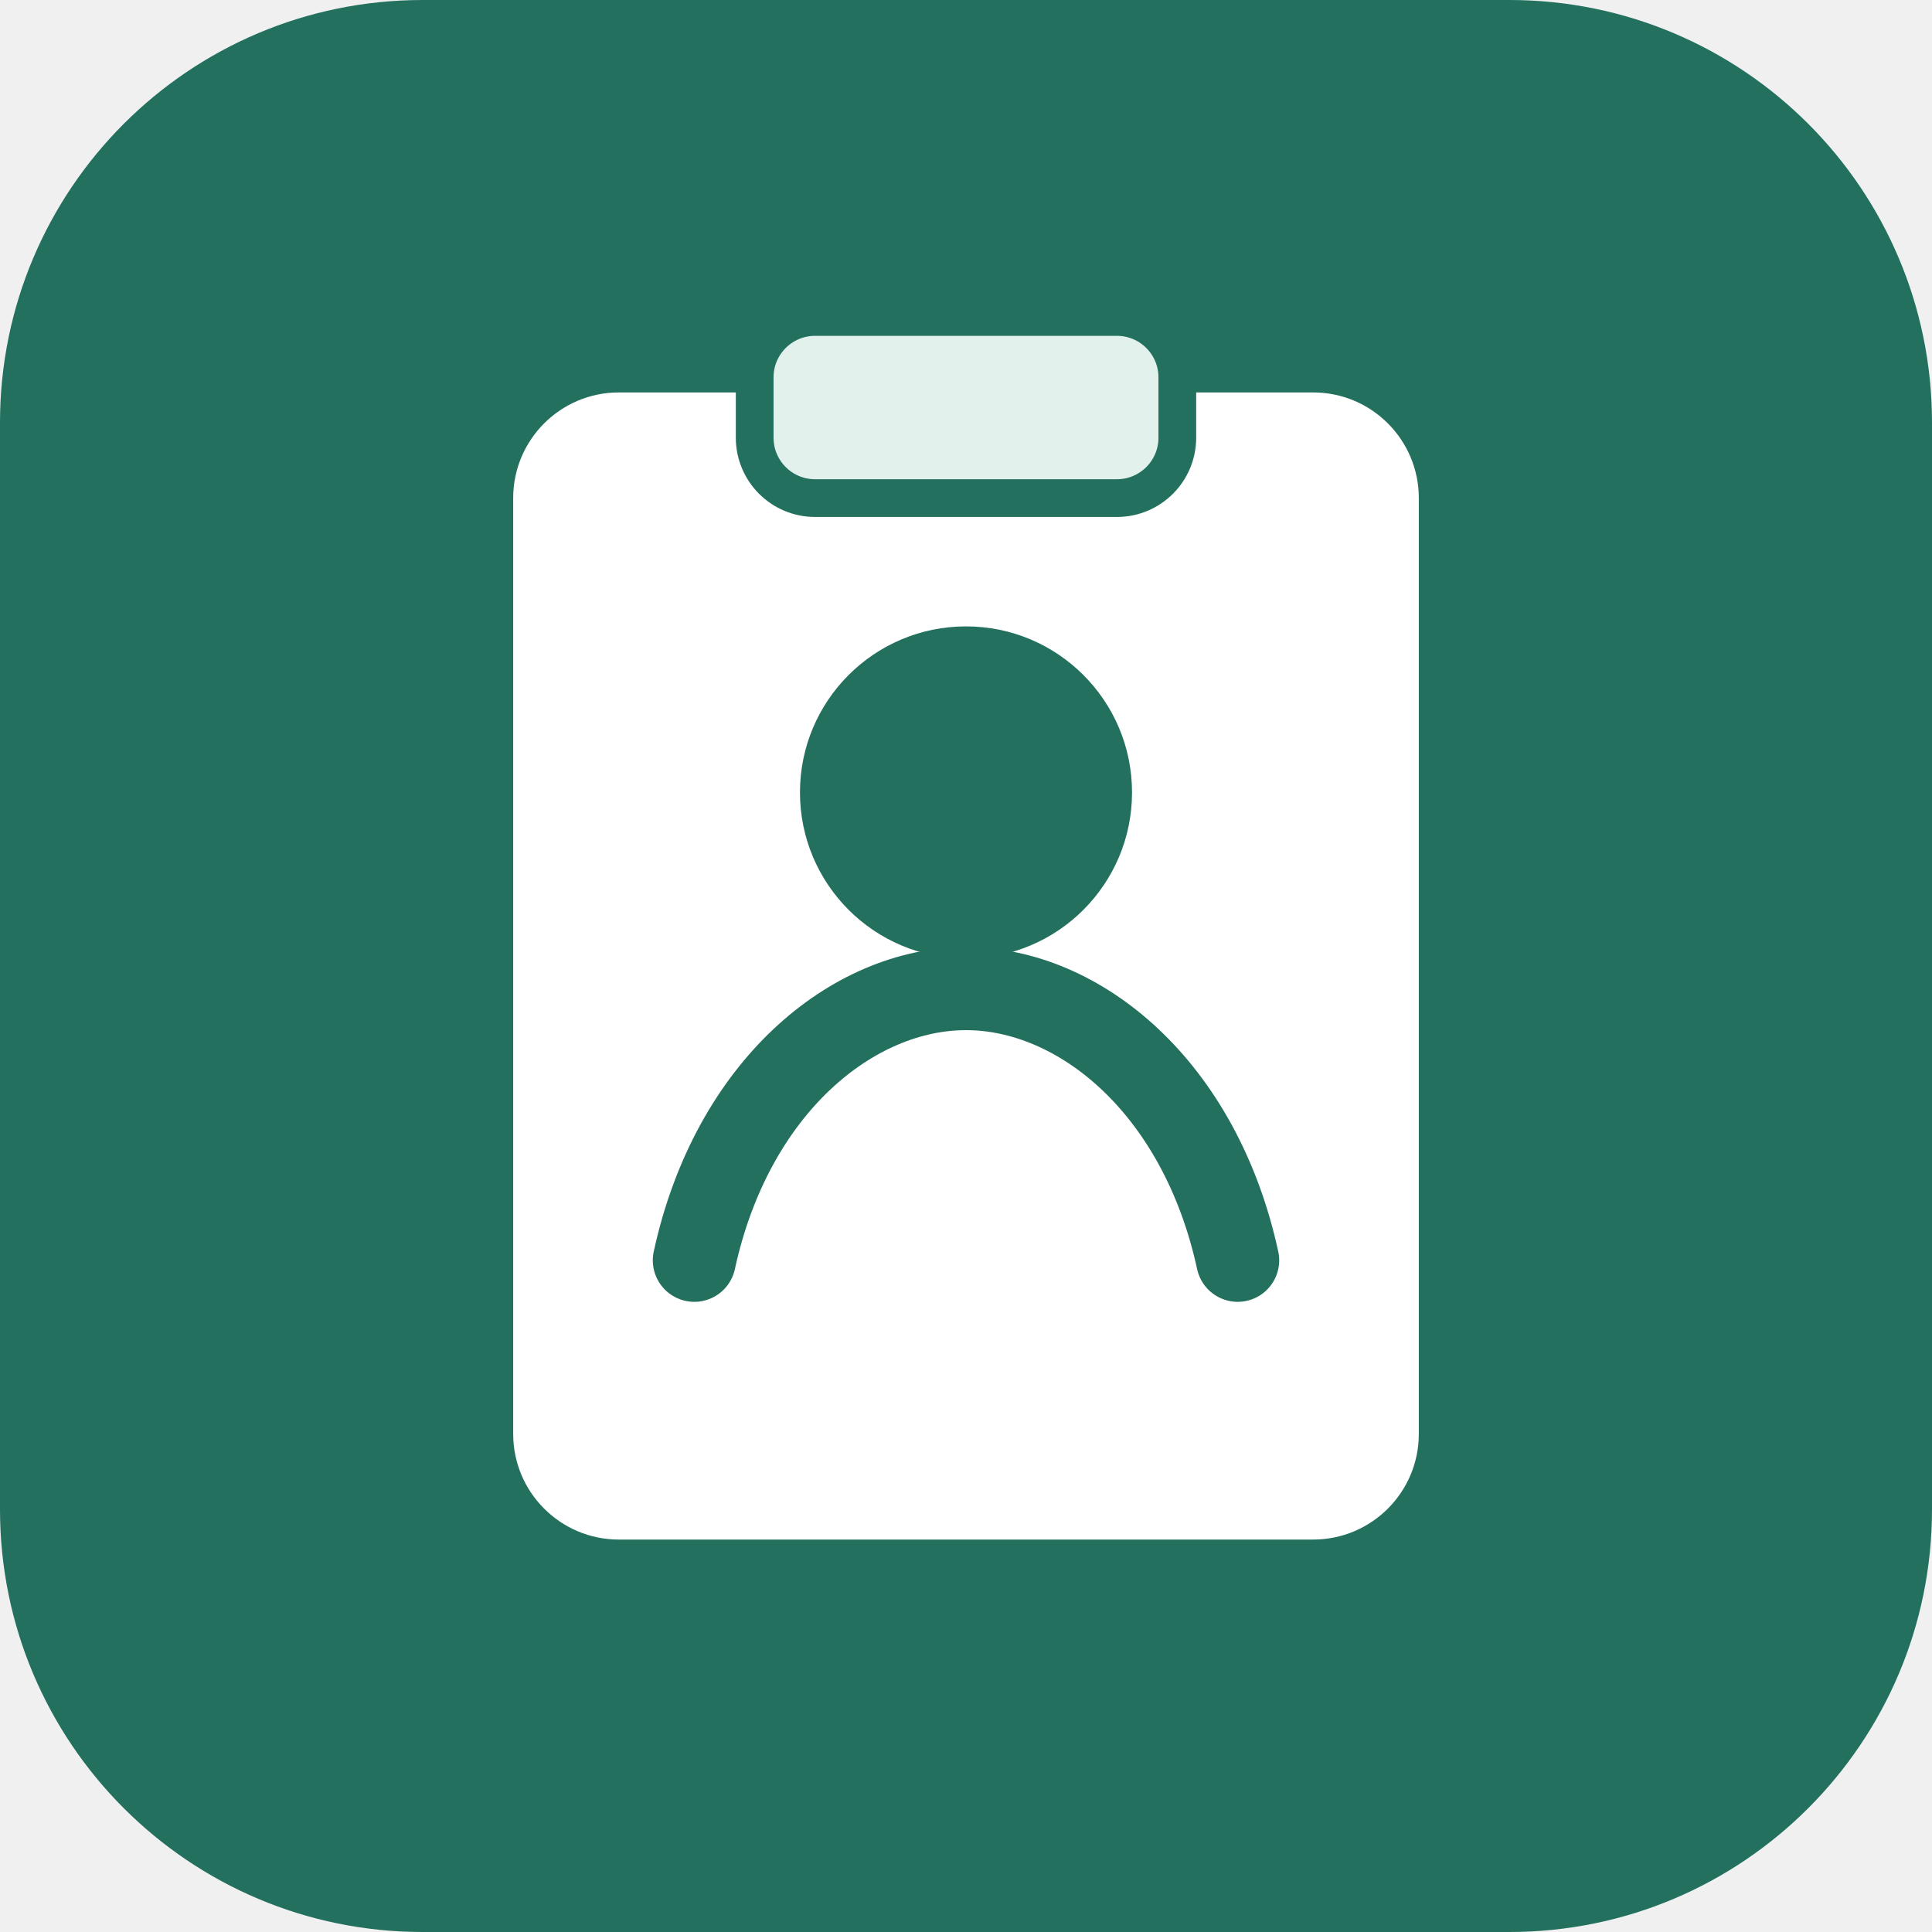
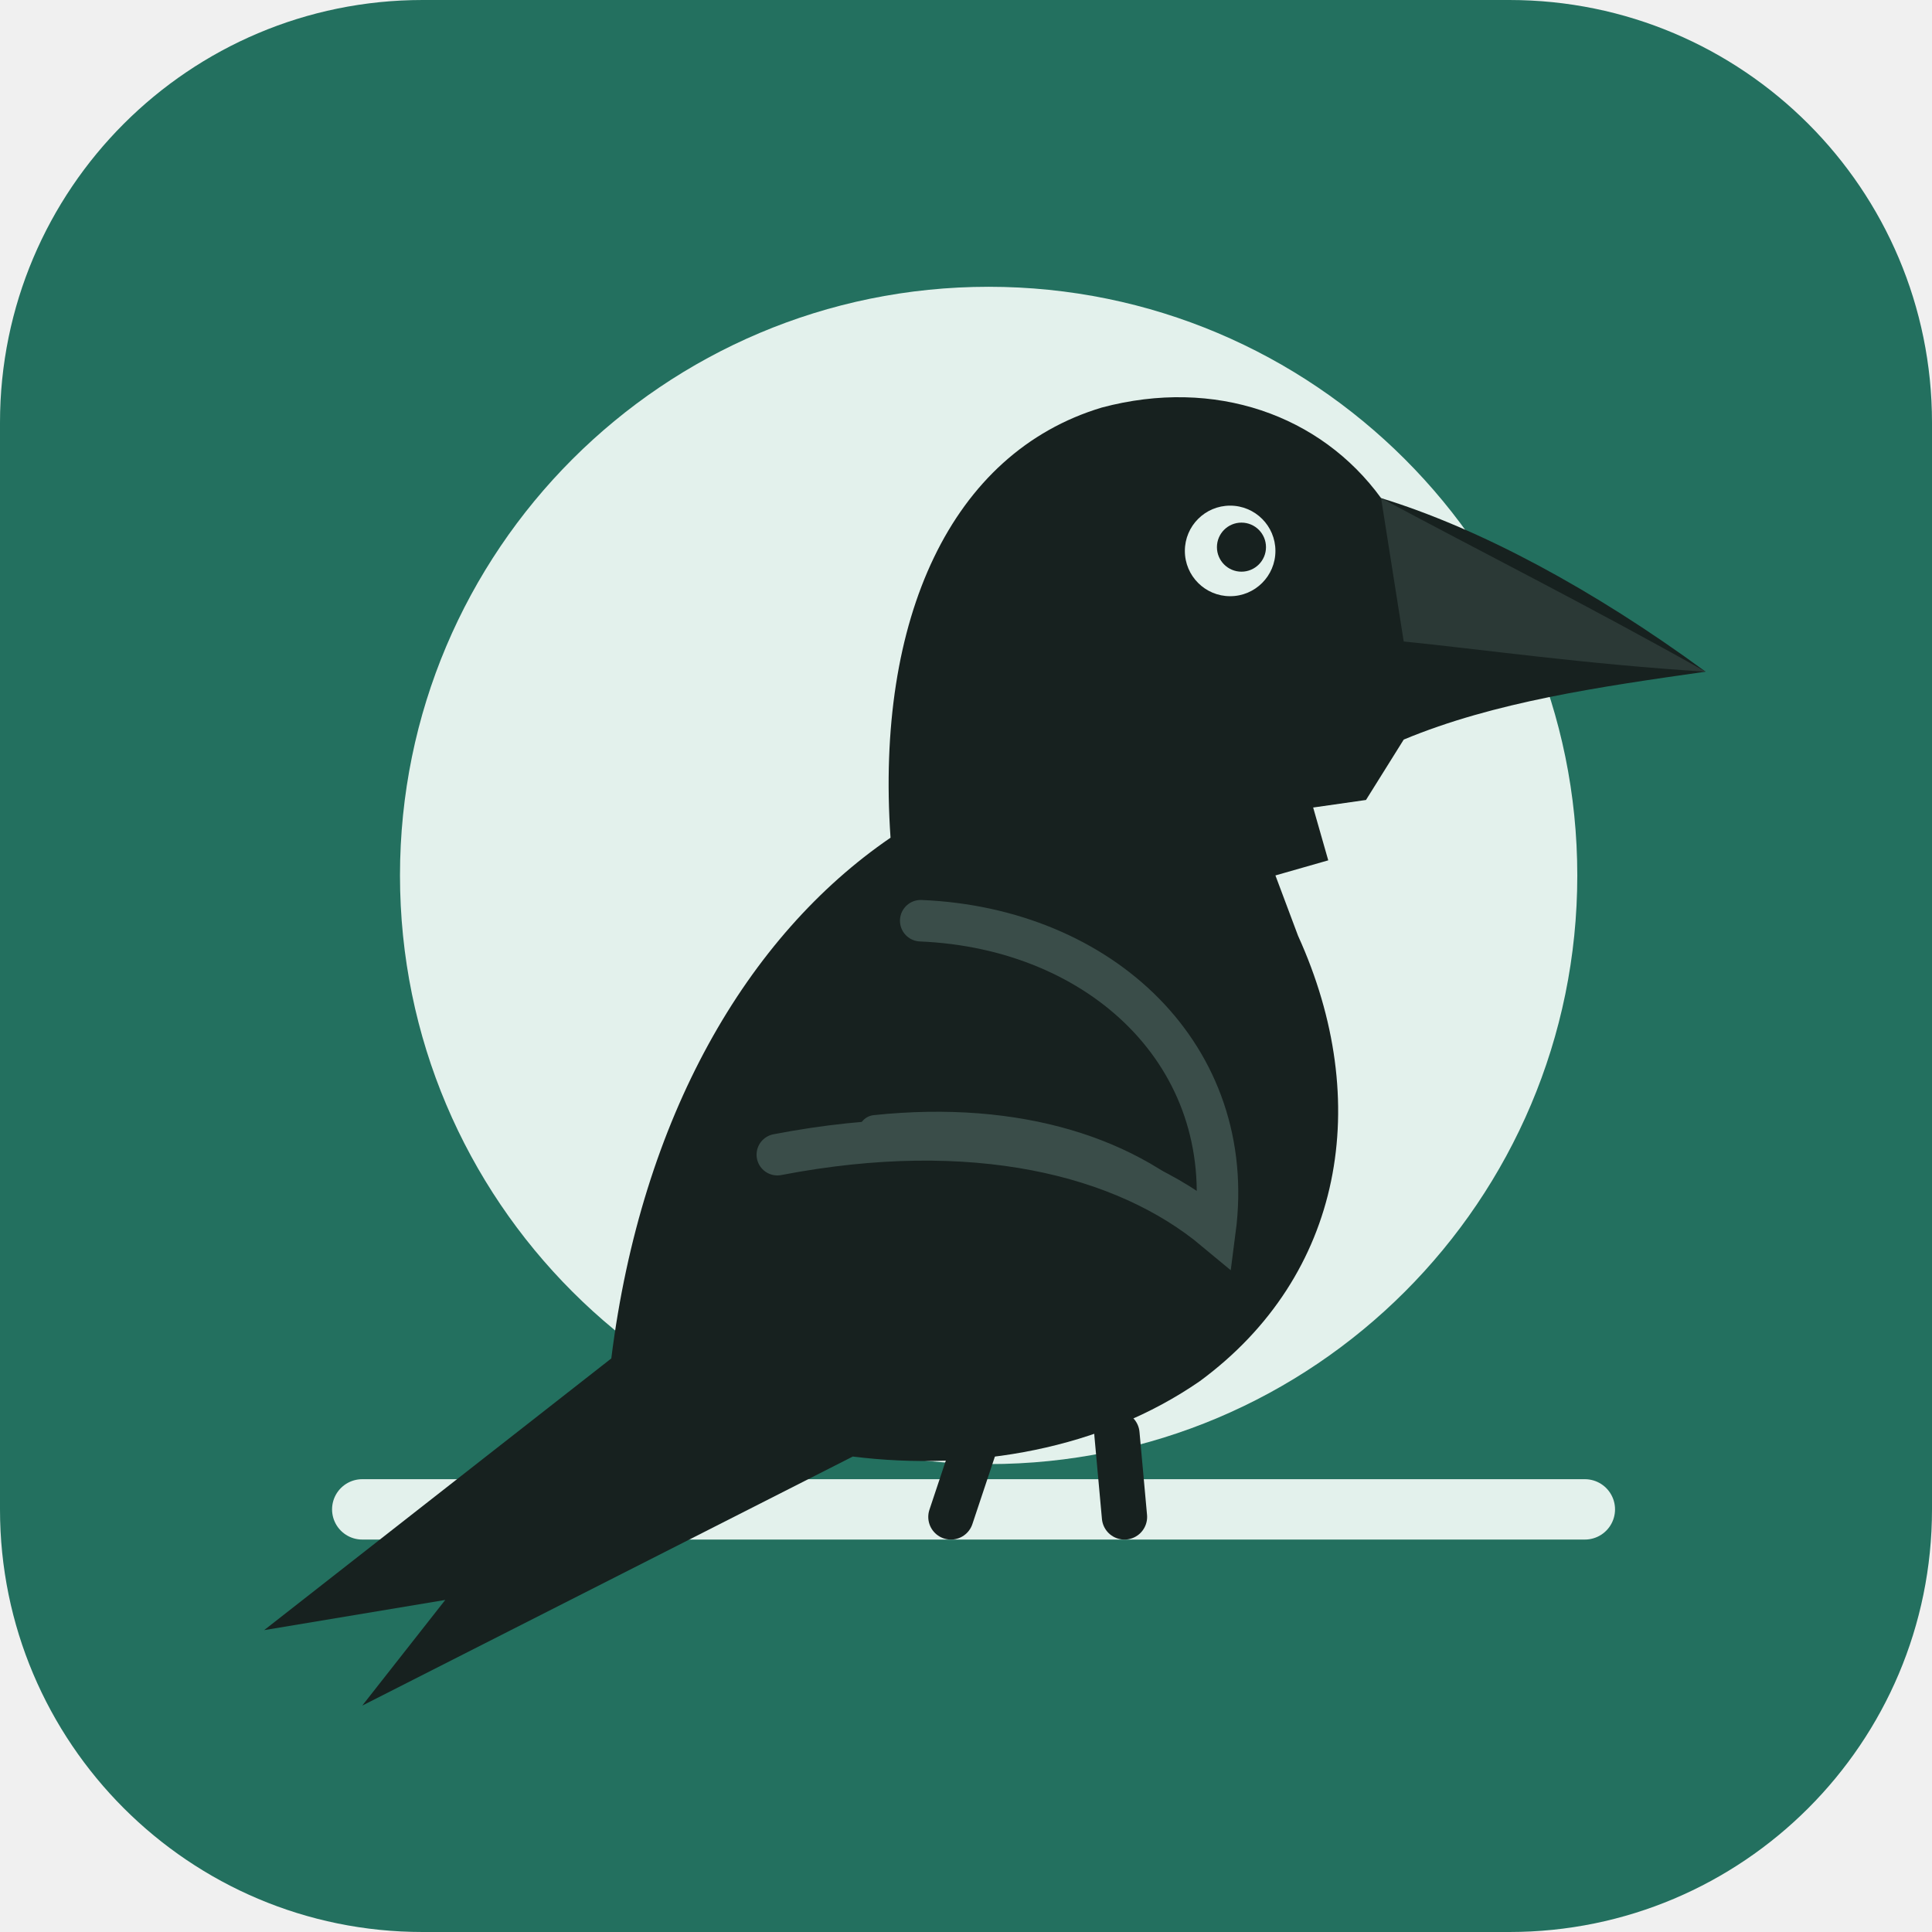
<svg xmlns="http://www.w3.org/2000/svg" viewBox="0 0 512 512">
  <rect width="512" height="512" rx="112" fill="#23705F" />
-   <rect x="136" y="104" width="240" height="304" rx="28" fill="#FFFFFF" />
-   <rect x="200" y="84" width="112" height="48" rx="16" fill="#E3F1EC" stroke="#23705F" stroke-width="10" />
-   <circle cx="256" cy="210" r="44" fill="#23705F" />
-   <path d="M184 334c10-46 42-72 72-72s62 26 72 72" fill="none" stroke="#23705F" stroke-width="22" stroke-linecap="round" />
+   <circle cx="262" cy="232" r="156" fill="#E3F1EC" />
+   <path d="M96 400 H420" stroke="#E3F1EC" stroke-width="16" stroke-linecap="round" />
+   <path fill="#17211F" d="M292 108     C 322 100, 350 110, 366 132     C 392 140, 422 156, 452 178     C 424 182, 396 186, 372 196     L 362 212 L 348 214 L 352 228 L 338 232 L 344 248     C 364 292, 356 338, 318 366     C 292 384, 258 390, 226 386     L 96 452     L 118 424 L 70 432     L 162 360     C 170 296, 198 248, 236 222     C 232 164, 252 120, 292 108 Z" />
+   <path d="M366 132 C 392 146, 420 160, 452 178 C 420 176, 392 172, 372 170 Z" fill="#2B3936" />
+   <path d="M258 384 L 252 402 M296 380 L 298 402" stroke="#17211F" stroke-width="12" stroke-linecap="round" />
+   <path d="M244 244 C 292 246, 328 280, 322 326 C 298 306, 258 296, 206 306" fill="none" stroke="#3A4D49" stroke-width="11" stroke-linecap="round" />
+   <path d="M232 300 C 270 296, 300 306, 318 324" fill="none" stroke="#3A4D49" stroke-width="9" stroke-linecap="round" />
+   <circle cx="326" cy="146" r="12" fill="#E3F1EC" />
+   <circle cx="329" cy="145" r="6.5" fill="#17211F" />
</svg>
